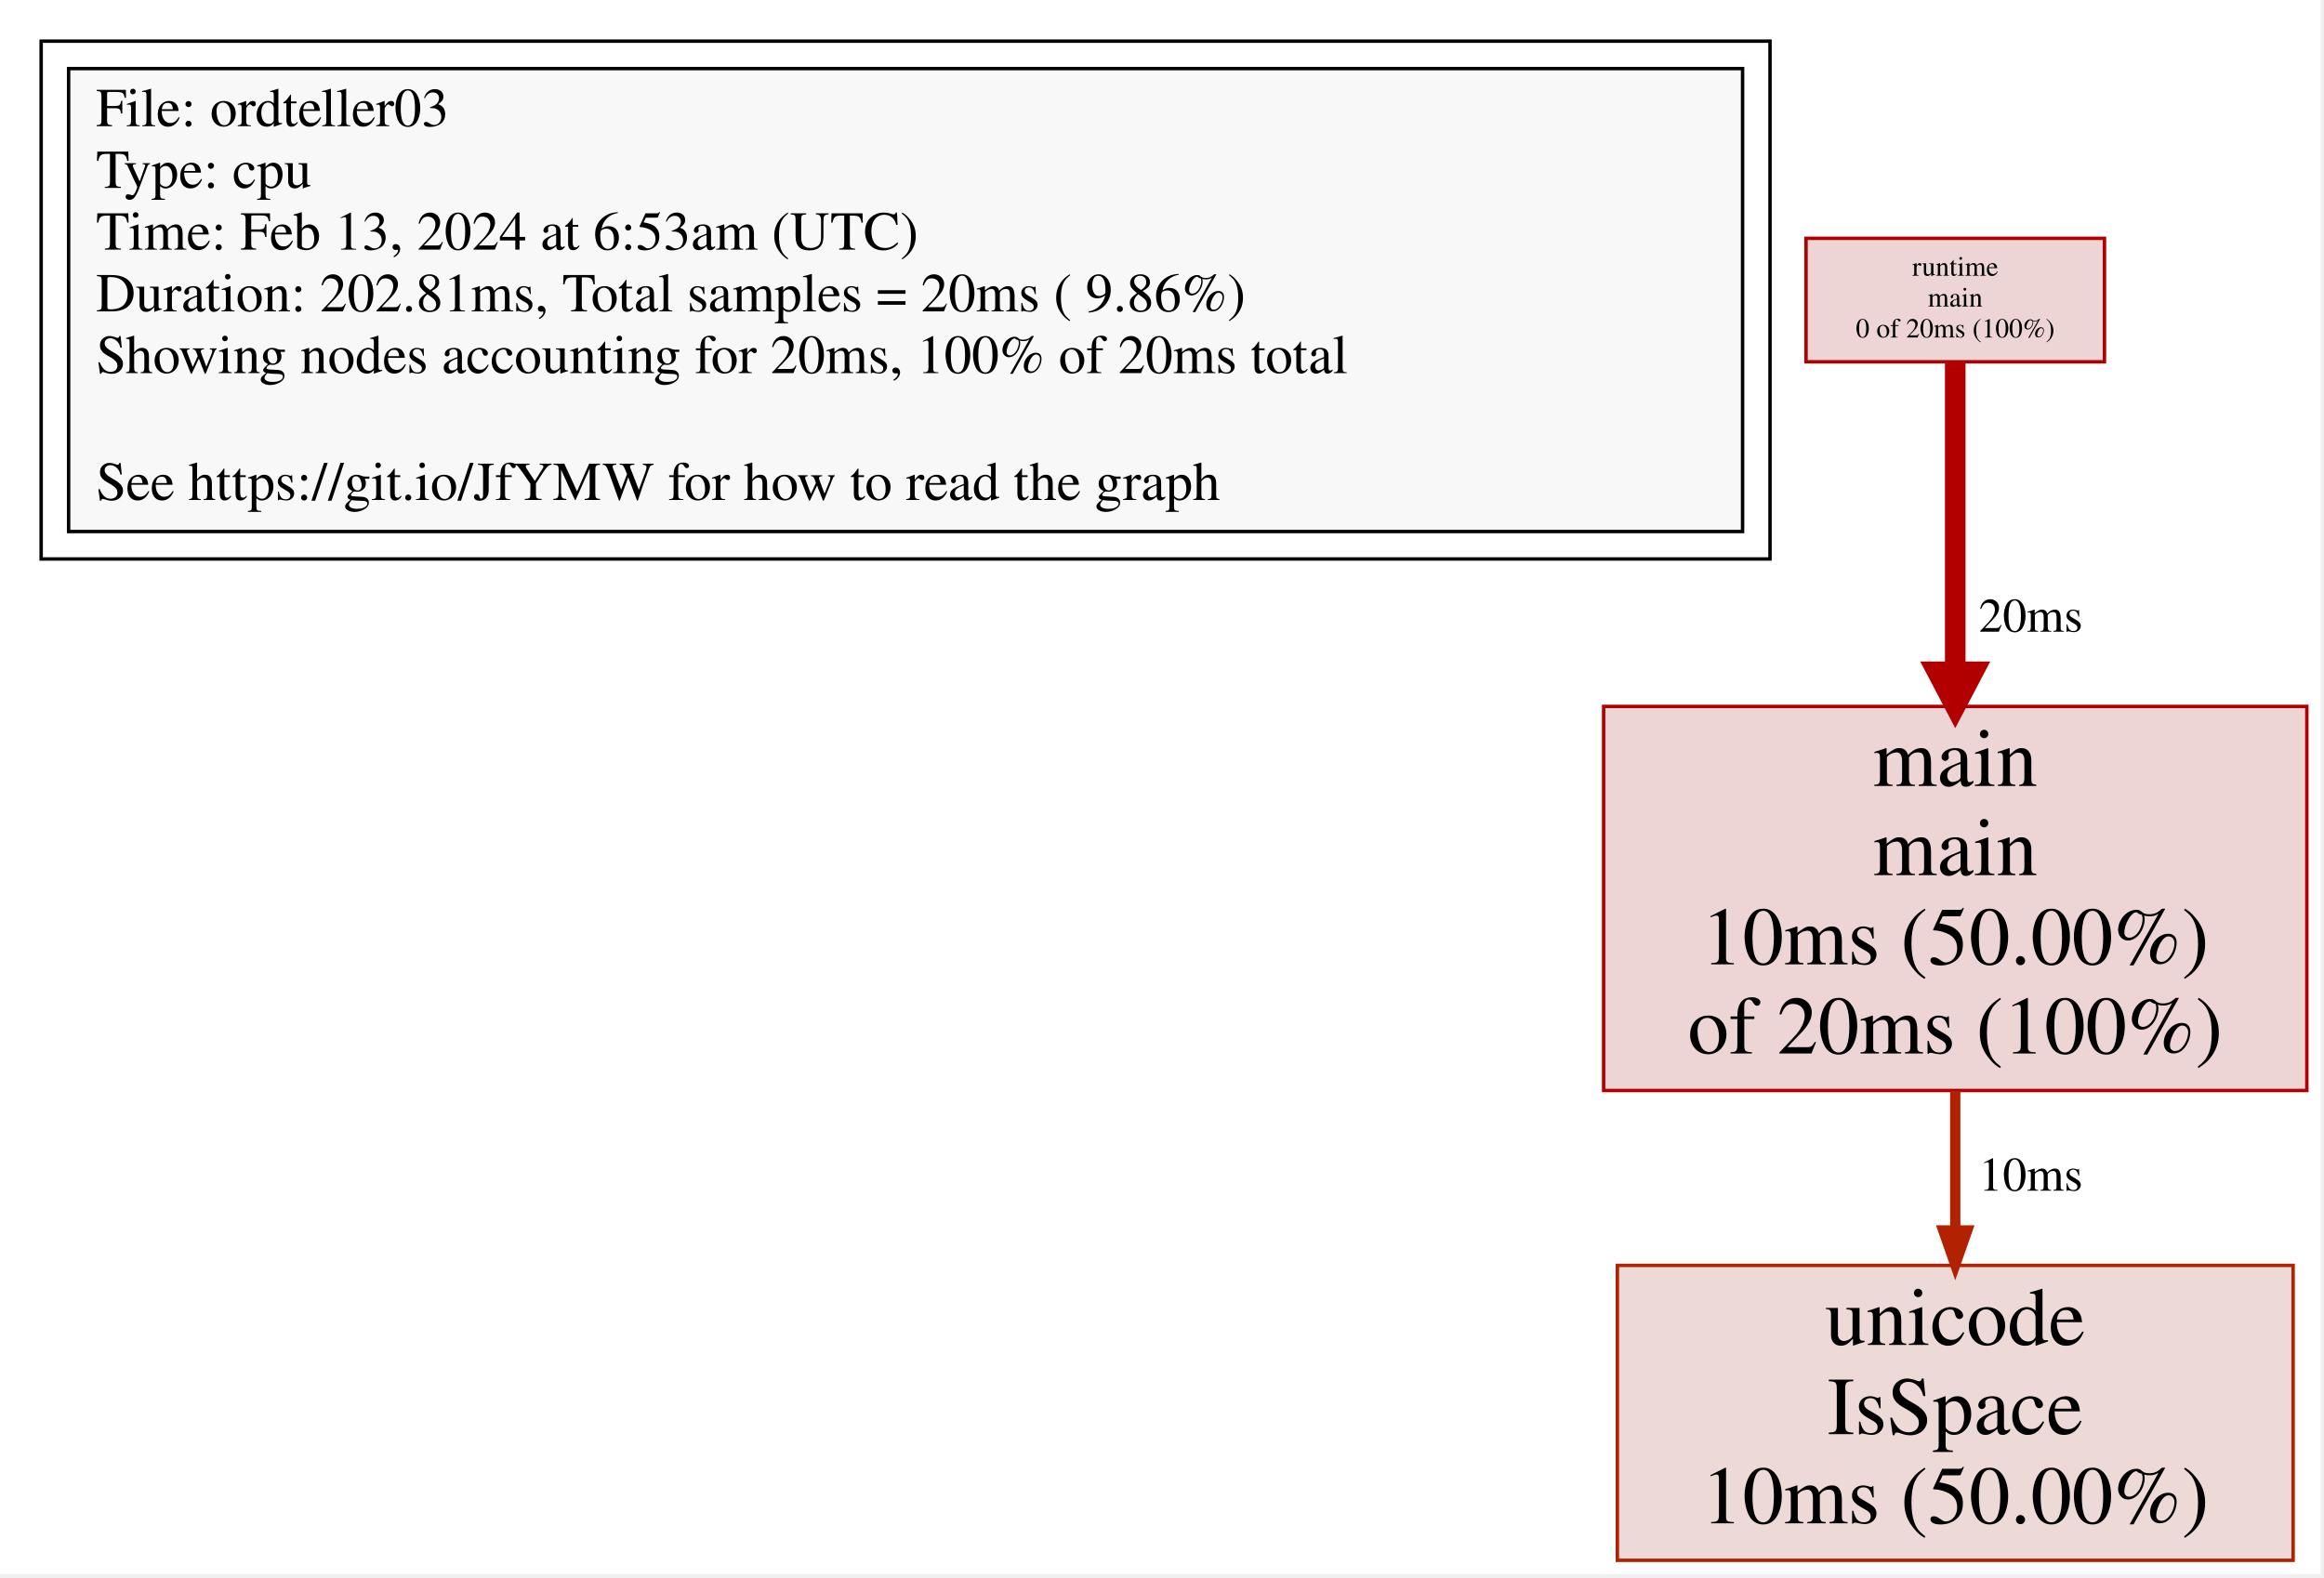
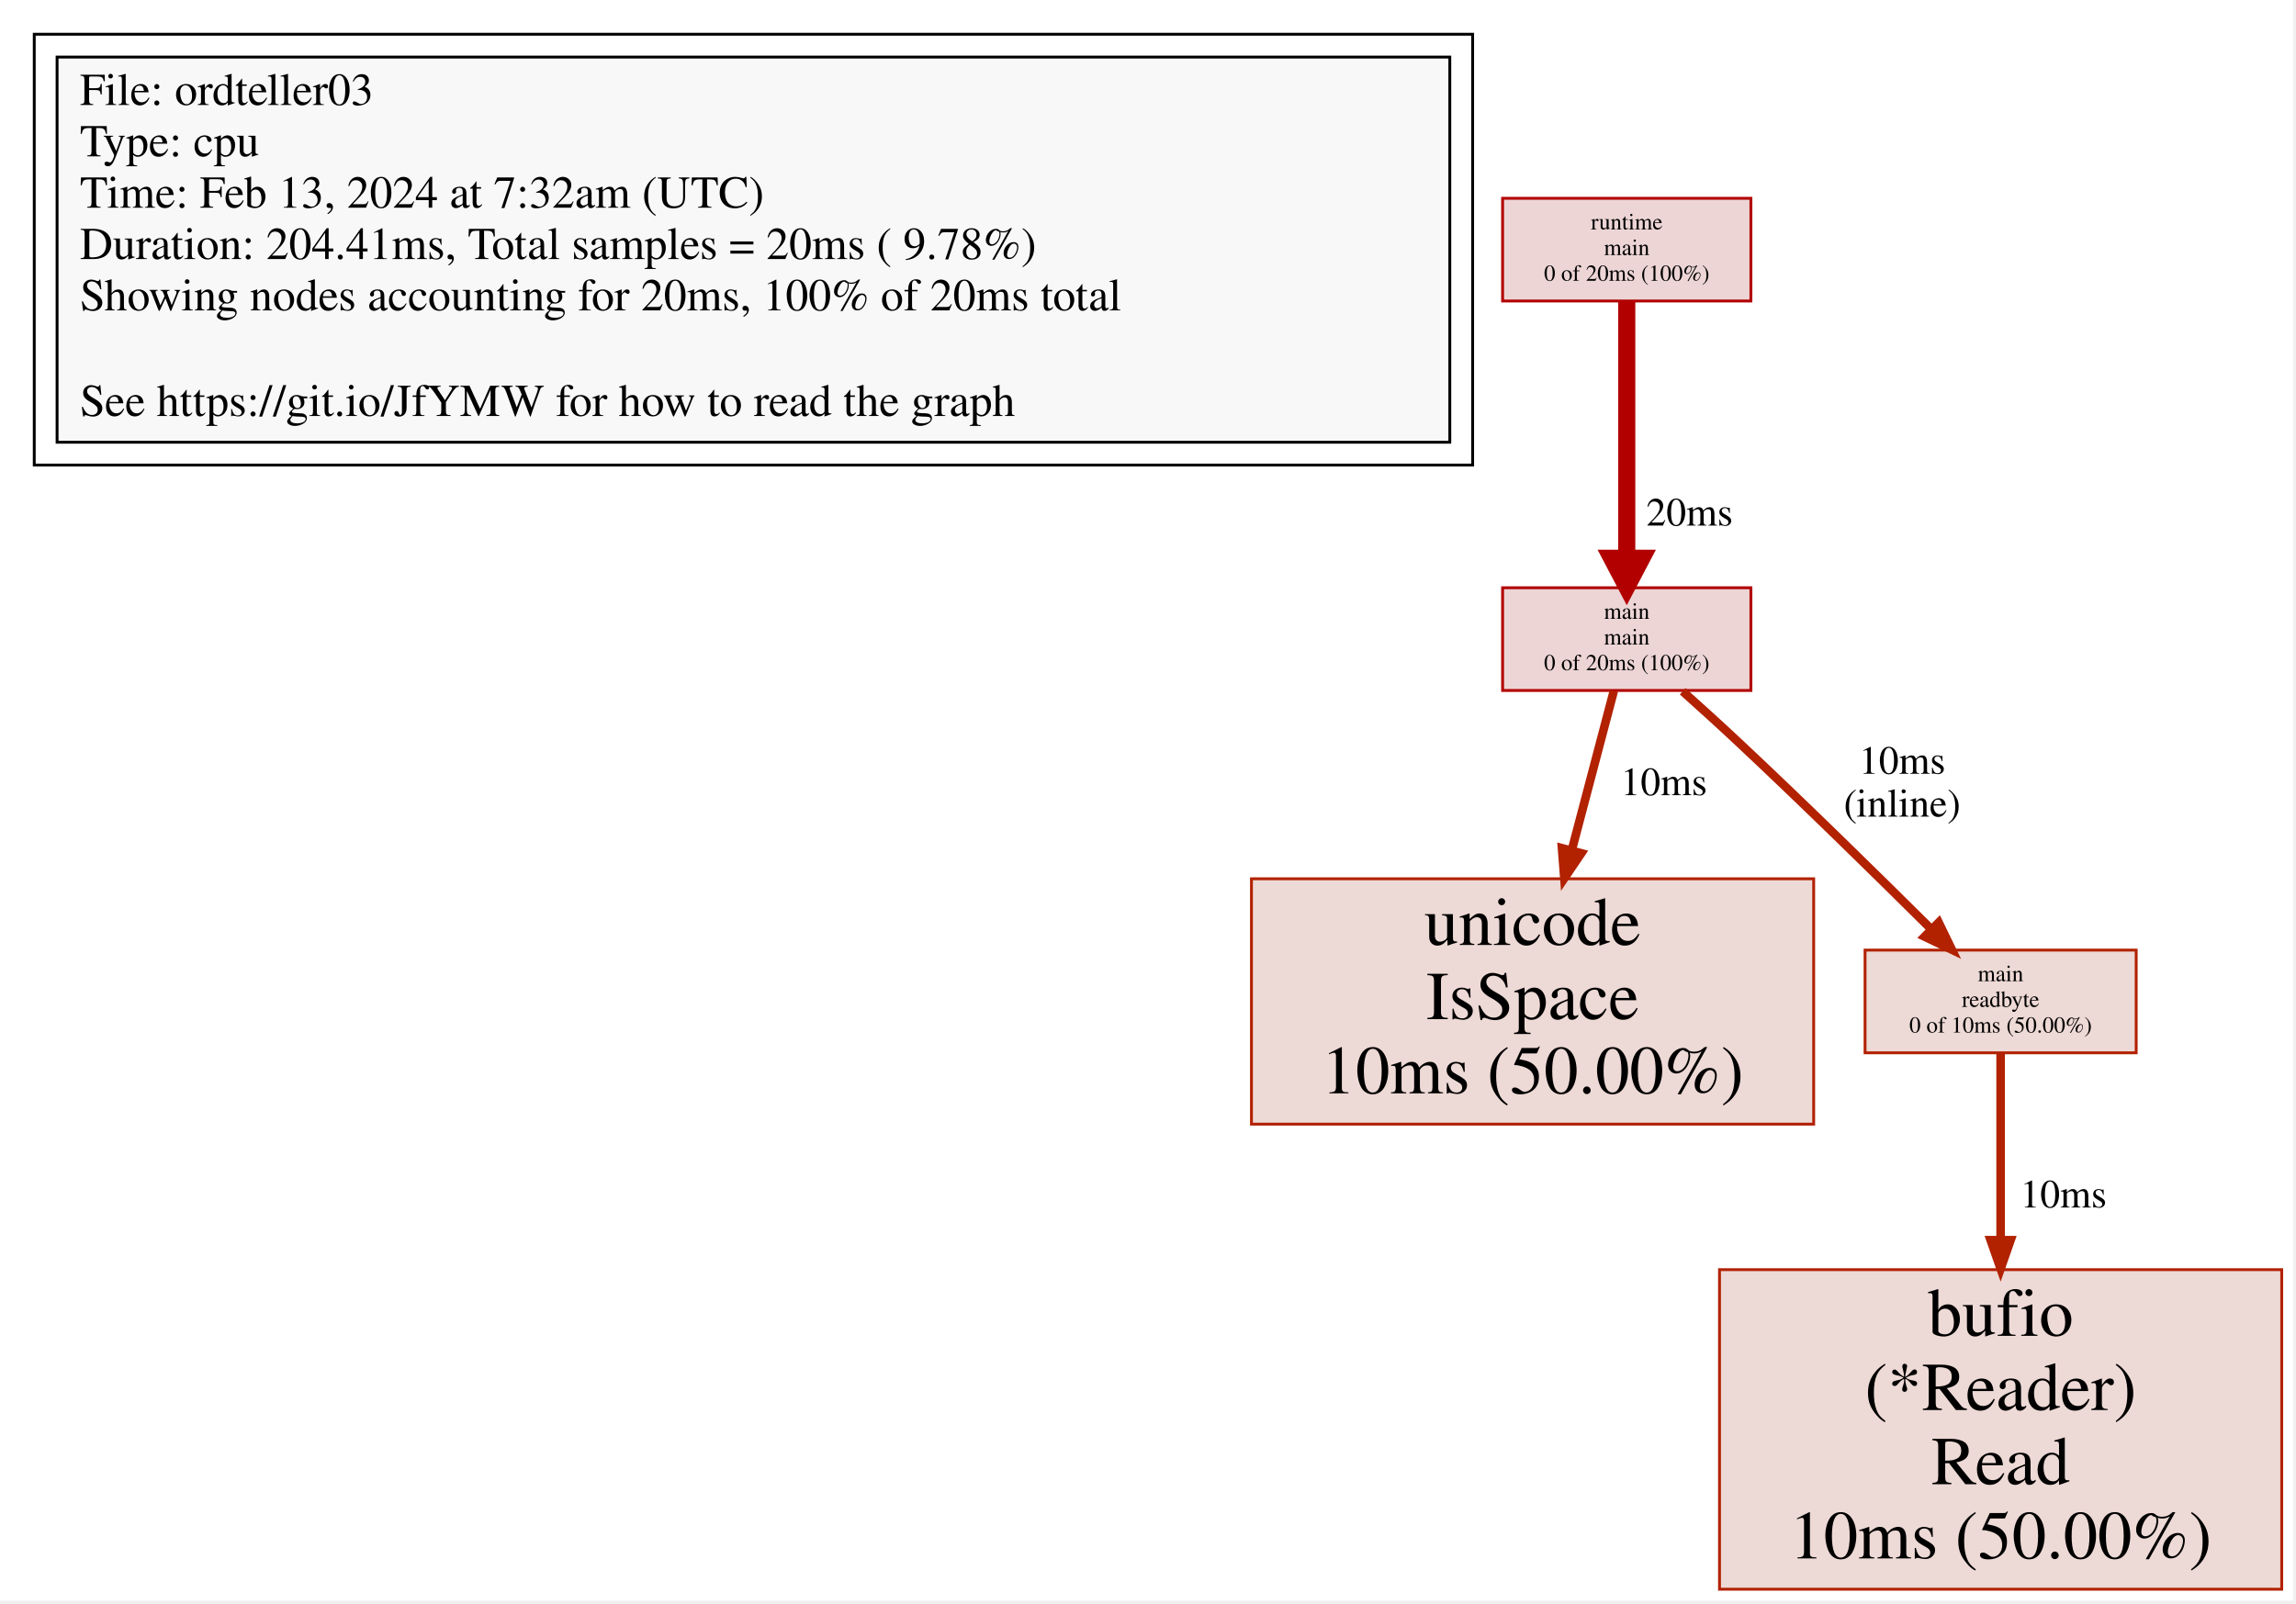
<svg xmlns="http://www.w3.org/2000/svg" xmlns:xlink="http://www.w3.org/1999/xlink" width="100%" height="100%">
  <g id="viewport" transform="scale(0.5,0.5) translate(0,0)">
-     <g id="graph0" class="graph" transform="scale(1 1) rotate(0) translate(4 455)">
-       <polygon fill="white" stroke="transparent" points="-4,4 -4,-455 672.5,-455 672.5,4 -4,4" />
+     <g id="graph0" class="graph" transform="scale(1 1) rotate(0) translate(4 557)">
+       <polygon fill="white" stroke="transparent" points="-4,4 -4,-557 799.5,-557 799.5,4 -4,4" />
      <g id="clust1" class="cluster">
-         <polygon fill="none" stroke="black" points="8,-292 8,-443 512,-443 512,-292 8,-292" />
+         <polygon fill="none" stroke="black" points="8,-394 8,-545 512,-545 512,-394 8,-394" />
      </g>
      <g id="node1" class="node">
        <g id="a_node1">
          <a xlink:title="ordteller03">
-             <polygon fill="#f8f8f8" stroke="black" points="504,-435 16,-435 16,-300 504,-300 504,-435" />
-             <text text-anchor="start" x="24" y="-418.2" font-family="Times,serif" font-size="16.00">File: ordteller03</text>
-             <text text-anchor="start" x="24" y="-400.2" font-family="Times,serif" font-size="16.00">Type: cpu</text>
-             <text text-anchor="start" x="24" y="-382.2" font-family="Times,serif" font-size="16.00">Time: Feb 13, 2024 at 6:53am (UTC)</text>
-             <text text-anchor="start" x="24" y="-364.2" font-family="Times,serif" font-size="16.00">Duration: 202.81ms, Total samples = 20ms ( 9.86%)</text>
-             <text text-anchor="start" x="24" y="-346.2" font-family="Times,serif" font-size="16.00">Showing nodes accounting for 20ms, 100% of 20ms total</text>
-             <text text-anchor="start" x="24" y="-309.2" font-family="Times,serif" font-size="16.00">See https://git.io/JfYMW for how to read the graph</text>
+             <polygon fill="#f8f8f8" stroke="black" points="504,-537 16,-537 16,-402 504,-402 504,-537" />
+             <text text-anchor="start" x="24" y="-520.2" font-family="Times,serif" font-size="16.00">File: ordteller03</text>
+             <text text-anchor="start" x="24" y="-502.2" font-family="Times,serif" font-size="16.00">Type: cpu</text>
+             <text text-anchor="start" x="24" y="-484.2" font-family="Times,serif" font-size="16.00">Time: Feb 13, 2024 at 7:32am (UTC)</text>
+             <text text-anchor="start" x="24" y="-466.2" font-family="Times,serif" font-size="16.00">Duration: 204.41ms, Total samples = 20ms ( 9.78%)</text>
+             <text text-anchor="start" x="24" y="-448.2" font-family="Times,serif" font-size="16.00">Showing nodes accounting for 20ms, 100% of 20ms total</text>
+             <text text-anchor="start" x="24" y="-411.2" font-family="Times,serif" font-size="16.00">See https://git.io/JfYMW for how to read the graph</text>
          </a>
        </g>
      </g>
      <g id="node1" class="node">
        <g id="a_node1">
+           <a xlink:title="bufio.(*Reader).Read (10ms)">
+             <polygon fill="#edd9d5" stroke="#b22100" points="795.5,-112 598.5,-112 598.5,0 795.5,0 795.5,-112" />
+             <text text-anchor="middle" x="697" y="-88.8" font-family="Times,serif" font-size="24.00">bufio</text>
+             <text text-anchor="middle" x="697" y="-62.8" font-family="Times,serif" font-size="24.00">(*Reader)</text>
+             <text text-anchor="middle" x="697" y="-36.8" font-family="Times,serif" font-size="24.00">Read</text>
+             <text text-anchor="middle" x="697" y="-10.8" font-family="Times,serif" font-size="24.00">10ms (50.00%)</text>
+           </a>
+         </g>
+       </g>
+       <g id="node2" class="node">
+         <g id="a_node2">
          <a xlink:title="main.main (20ms)">
-             <polygon fill="#edd5d5" stroke="#b20000" points="668.5,-249 463.5,-249 463.5,-137 668.5,-137 668.5,-249" />
-             <text text-anchor="middle" x="566" y="-225.8" font-family="Times,serif" font-size="24.00">main</text>
-             <text text-anchor="middle" x="566" y="-199.8" font-family="Times,serif" font-size="24.00">main</text>
-             <text text-anchor="middle" x="566" y="-173.8" font-family="Times,serif" font-size="24.00">10ms (50.00%)</text>
-             <text text-anchor="middle" x="566" y="-147.8" font-family="Times,serif" font-size="24.00">of 20ms (100%)</text>
+             <polygon fill="#edd5d5" stroke="#b20000" points="609.5,-351 522.5,-351 522.5,-315 609.5,-315 609.5,-351" />
+             <text text-anchor="middle" x="566" y="-340.1" font-family="Times,serif" font-size="8.00">main</text>
+             <text text-anchor="middle" x="566" y="-331.1" font-family="Times,serif" font-size="8.00">main</text>
+             <text text-anchor="middle" x="566" y="-322.1" font-family="Times,serif" font-size="8.00">0 of 20ms (100%)</text>
+           </a>
+         </g>
+       </g>
+       <g id="node4" class="node">
+         <g id="a_node4">
+           <a xlink:title="unicode.IsSpace (10ms)">
+             <polygon fill="#edd9d5" stroke="#b22100" points="631.5,-249 434.5,-249 434.5,-163 631.5,-163 631.5,-249" />
+             <text text-anchor="middle" x="533" y="-225.8" font-family="Times,serif" font-size="24.00">unicode</text>
+             <text text-anchor="middle" x="533" y="-199.8" font-family="Times,serif" font-size="24.00">IsSpace</text>
+             <text text-anchor="middle" x="533" y="-173.8" font-family="Times,serif" font-size="24.00">10ms (50.00%)</text>
+           </a>
+         </g>
+       </g>
+       <g id="edge3" class="edge">
+         <g id="a_edge3">
+           <a xlink:title="main.main -&gt; unicode.IsSpace (10ms)">
+             <path fill="none" stroke="#b22100" stroke-width="3" d="M561.48,-314.88C557.66,-300.4 551.97,-278.87 546.69,-258.84" />
+             <polygon fill="#b22100" stroke="#b22100" stroke-width="3" points="550.07,-257.94 544.13,-249.17 543.3,-259.73 550.07,-257.94" />
+           </a>
+         </g>
+         <g id="a_edge3-label">
+           <a xlink:title="main.main -&gt; unicode.IsSpace (10ms)">
+             <text text-anchor="middle" x="579" y="-278.3" font-family="Times,serif" font-size="14.00"> 10ms</text>
+           </a>
+         </g>
+       </g>
+       <g id="node5" class="node">
+         <g id="a_node5">
+           <a xlink:title="main.readbyte (10ms)">
+             <polygon fill="#edd9d5" stroke="#b22100" points="744.5,-224 649.5,-224 649.5,-188 744.5,-188 744.5,-224" />
+             <text text-anchor="middle" x="697" y="-213.1" font-family="Times,serif" font-size="8.00">main</text>
+             <text text-anchor="middle" x="697" y="-204.1" font-family="Times,serif" font-size="8.00">readbyte</text>
+             <text text-anchor="middle" x="697" y="-195.1" font-family="Times,serif" font-size="8.00">0 of 10ms (50.00%)</text>
+           </a>
+         </g>
+       </g>
+       <g id="edge2" class="edge">
+         <g id="a_edge2">
+           <a xlink:title="main.main -&gt; main.readbyte (10ms)">
+             <path fill="none" stroke="#b22100" stroke-width="3" d="M585.59,-314.72C591.84,-309.12 598.76,-302.85 605,-297 628.25,-275.21 654.15,-249.76 672.53,-231.5" />
+             <polygon fill="#b22100" stroke="#b22100" stroke-width="3" points="675.3,-233.68 679.92,-224.14 670.36,-228.72 675.3,-233.68" />
+           </a>
+         </g>
+         <g id="a_edge2-label">
+           <a xlink:title="main.main -&gt; main.readbyte (10ms)">
+             <text text-anchor="middle" x="662.5" y="-285.8" font-family="Times,serif" font-size="14.00"> 10ms</text>
+             <text text-anchor="middle" x="662.5" y="-270.8" font-family="Times,serif" font-size="14.00"> (inline)</text>
          </a>
        </g>
      </g>
      <g id="node3" class="node">
        <g id="a_node3">
-           <a xlink:title="unicode.IsSpace (10ms)">
-             <polygon fill="#edd9d5" stroke="#b22100" points="664.5,-86 467.5,-86 467.5,0 664.5,0 664.5,-86" />
-             <text text-anchor="middle" x="566" y="-62.8" font-family="Times,serif" font-size="24.00">unicode</text>
-             <text text-anchor="middle" x="566" y="-36.8" font-family="Times,serif" font-size="24.00">IsSpace</text>
-             <text text-anchor="middle" x="566" y="-10.8" font-family="Times,serif" font-size="24.00">10ms (50.00%)</text>
-           </a>
-         </g>
-       </g>
-       <g id="edge2" class="edge">
-         <g id="a_edge2">
-           <a xlink:title="main.main -&gt; unicode.IsSpace (10ms)">
-             <path fill="none" stroke="#b22100" stroke-width="3" d="M566,-136.89C566,-123.66 566,-109.57 566,-96.46" />
-             <polygon fill="#b22100" stroke="#b22100" stroke-width="3" points="569.5,-96.2 566,-86.2 562.5,-96.2 569.5,-96.2" />
-           </a>
-         </g>
-         <g id="a_edge2-label">
-           <a xlink:title="main.main -&gt; unicode.IsSpace (10ms)">
-             <text text-anchor="middle" x="588" y="-107.8" font-family="Times,serif" font-size="14.00"> 10ms</text>
-           </a>
-         </g>
-       </g>
-       <g id="node2" class="node">
-         <g id="a_node2">
          <a xlink:title="runtime.main (20ms)">
-             <polygon fill="#edd5d5" stroke="#b20000" points="609.5,-385.5 522.5,-385.5 522.5,-349.5 609.5,-349.5 609.5,-385.5" />
-             <text text-anchor="middle" x="566" y="-374.6" font-family="Times,serif" font-size="8.00">runtime</text>
-             <text text-anchor="middle" x="566" y="-365.6" font-family="Times,serif" font-size="8.00">main</text>
-             <text text-anchor="middle" x="566" y="-356.6" font-family="Times,serif" font-size="8.00">0 of 20ms (100%)</text>
+             <polygon fill="#edd5d5" stroke="#b20000" points="609.5,-487.5 522.5,-487.5 522.5,-451.5 609.5,-451.5 609.5,-487.5" />
+             <text text-anchor="middle" x="566" y="-476.6" font-family="Times,serif" font-size="8.00">runtime</text>
+             <text text-anchor="middle" x="566" y="-467.6" font-family="Times,serif" font-size="8.00">main</text>
+             <text text-anchor="middle" x="566" y="-458.6" font-family="Times,serif" font-size="8.00">0 of 20ms (100%)</text>
          </a>
        </g>
      </g>
      <g id="edge1" class="edge">
        <g id="a_edge1">
          <a xlink:title="runtime.main -&gt; main.main (20ms)">
-             <path fill="none" stroke="#b20000" stroke-width="6" d="M566,-349.33C566,-328.41 566,-291.86 566,-259.46" />
-             <polygon fill="#b20000" stroke="#b20000" stroke-width="6" points="571.25,-259.11 566,-249.11 560.75,-259.11 571.25,-259.11" />
+             <path fill="none" stroke="#b20000" stroke-width="6" d="M566,-451.47C566,-428.85 566,-388.64 566,-361.64" />
+             <polygon fill="#b20000" stroke="#b20000" stroke-width="6" points="571.25,-361.32 566,-351.32 560.75,-361.32 571.25,-361.32" />
          </a>
        </g>
        <g id="a_edge1-label">
          <a xlink:title="runtime.main -&gt; main.main (20ms)">
-             <text text-anchor="middle" x="588" y="-270.8" font-family="Times,serif" font-size="14.00"> 20ms</text>
+             <text text-anchor="middle" x="588" y="-372.8" font-family="Times,serif" font-size="14.00"> 20ms</text>
+           </a>
+         </g>
+       </g>
+       <g id="edge4" class="edge">
+         <g id="a_edge4">
+           <a xlink:title="main.readbyte -&gt; bufio.(*Reader).Read (10ms)">
+             <path fill="none" stroke="#b22100" stroke-width="3" d="M697,-187.73C697,-171.59 697,-146.43 697,-122.49" />
+             <polygon fill="#b22100" stroke="#b22100" stroke-width="3" points="700.5,-122.33 697,-112.33 693.5,-122.33 700.5,-122.33" />
+           </a>
+         </g>
+         <g id="a_edge4-label">
+           <a xlink:title="main.readbyte -&gt; bufio.(*Reader).Read (10ms)">
+             <text text-anchor="middle" x="719" y="-133.8" font-family="Times,serif" font-size="14.00"> 10ms</text>
          </a>
        </g>
      </g>
    </g>
  </g>
</svg>
